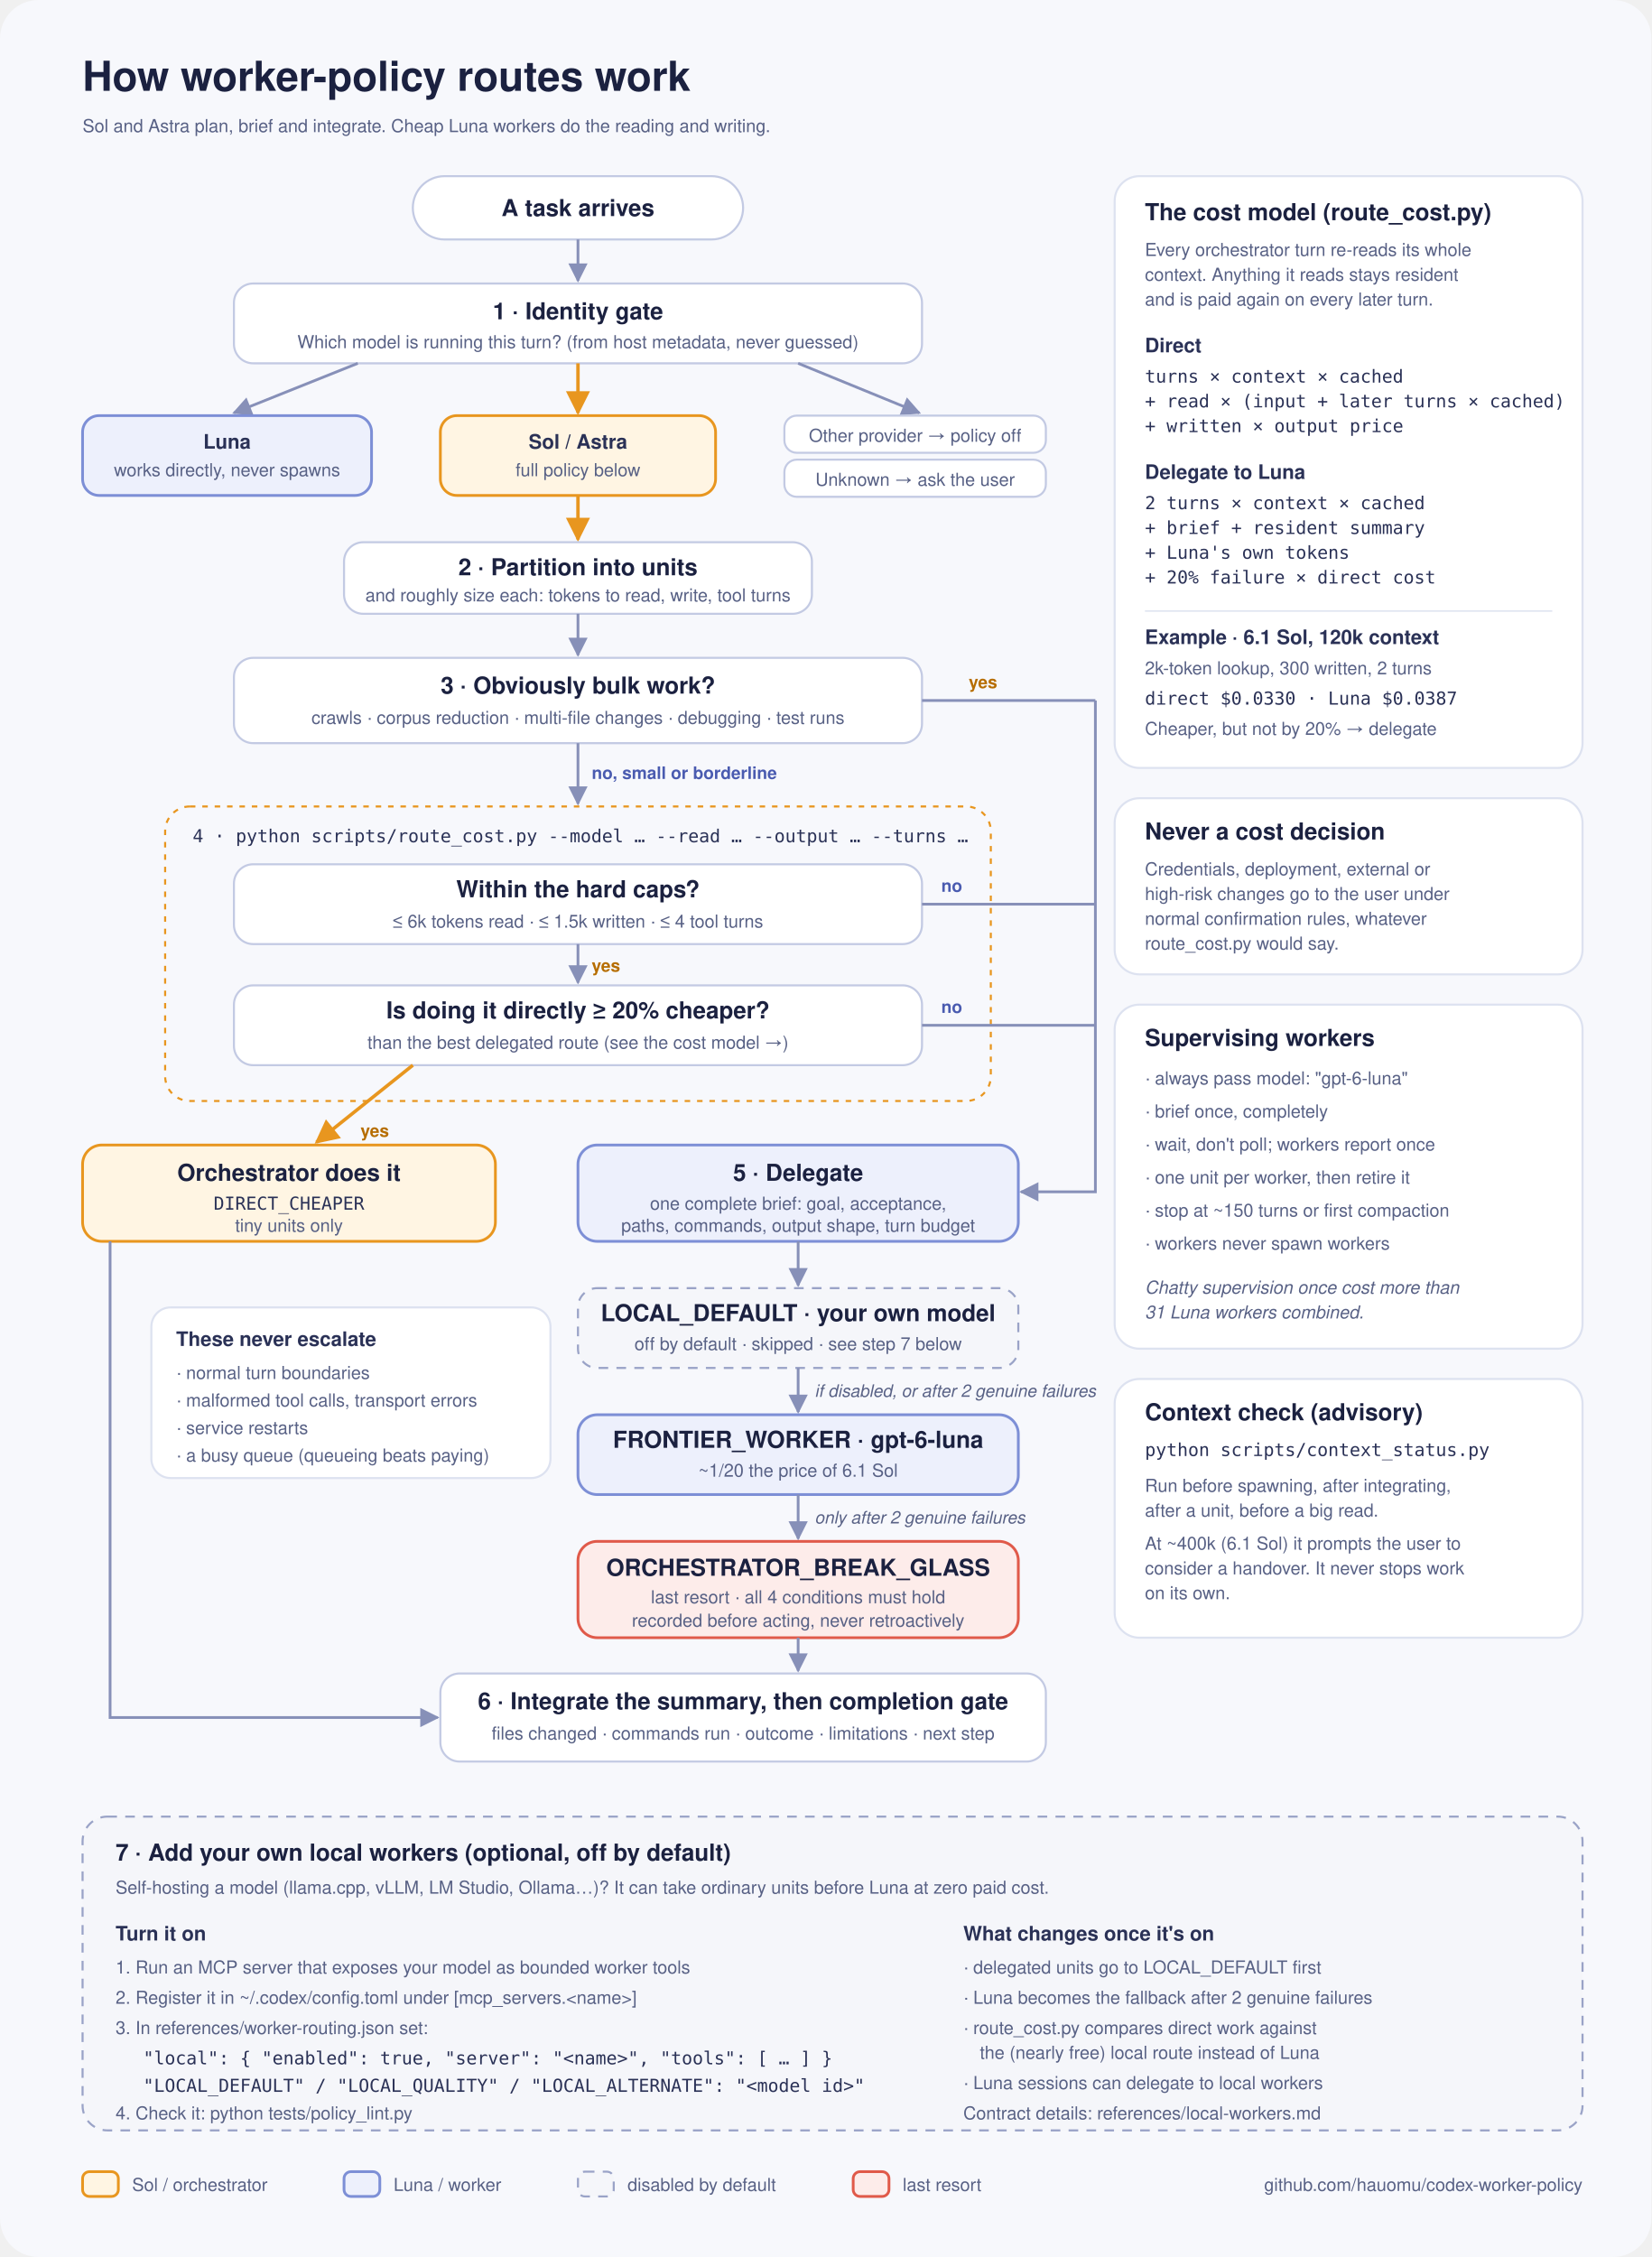
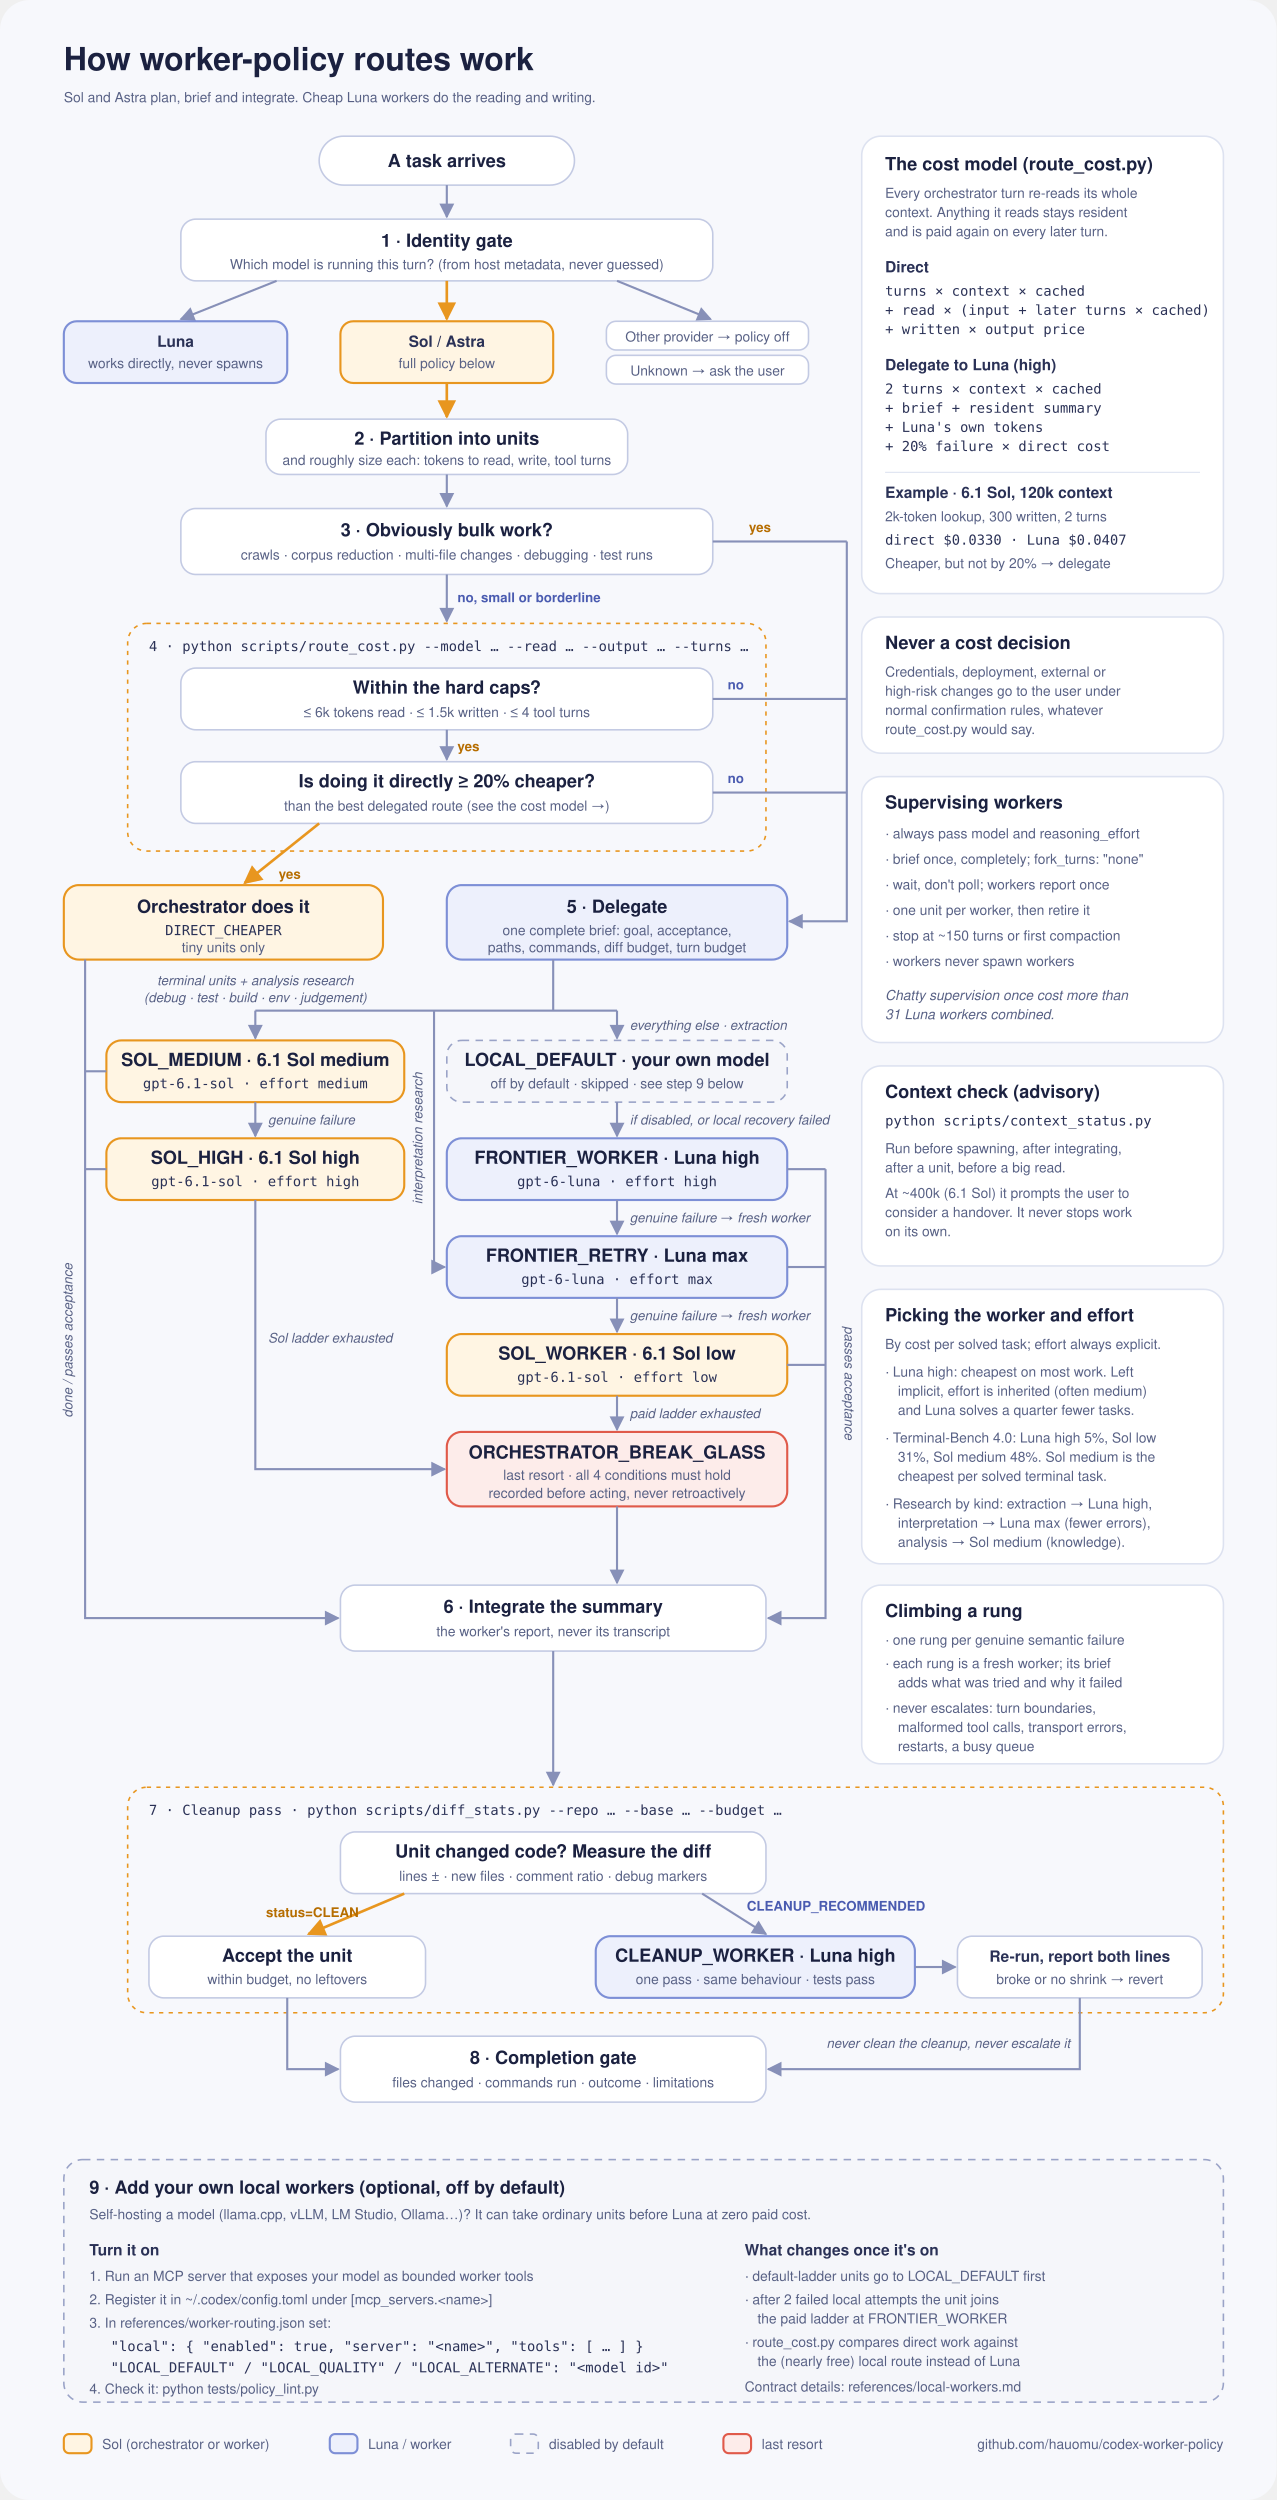
- <svg xmlns="http://www.w3.org/2000/svg" viewBox="0 0 1200 1640" width="1200" height="1640" role="img" aria-labelledby="title desc" font-family="Segoe UI, Helvetica, Arial, sans-serif">
+ <svg xmlns="http://www.w3.org/2000/svg" viewBox="0 0 1200 2350" width="1200" height="2350" role="img" aria-labelledby="title desc" font-family="Segoe UI, Helvetica, Arial, sans-serif">
  <defs>
    <marker id="arr" viewBox="0 0 10 10" refX="9" refY="5" markerWidth="7" markerHeight="7" orient="auto-start-reverse">
      <path d="M0 0 L10 5 L0 10 z" fill="#8790b8" />
    </marker>
    <marker id="arrGold" viewBox="0 0 10 10" refX="9" refY="5" markerWidth="7" markerHeight="7" orient="auto-start-reverse">
      <path d="M0 0 L10 5 L0 10 z" fill="#e8961f" />
    </marker>
    <style>
      .node { fill: #ffffff; stroke: #c3cae3; stroke-width: 1.5; }
      .sol { fill: #fff5e3; stroke: #e8961f; stroke-width: 2; }
      .luna { fill: #edf0fc; stroke: #7d8fd6; stroke-width: 2; }
      .off { fill: #f5f6fa; stroke: #9aa3c7; stroke-width: 1.5; stroke-dasharray: 7 6; }
      .glass { fill: #fdecea; stroke: #e05a4a; stroke-width: 2; }
      .panel { fill: #ffffff; stroke: #dde2f0; stroke-width: 1.5; }
      .h { fill: #1b2140; font-size: 17px; font-weight: 600; }
      .t { fill: #2a3156; font-size: 14.5px; }
      .s { fill: #586185; font-size: 13px; }
      .m { fill: #2a3156; font-size: 13px; font-family: Consolas, Menlo, monospace; }
      .lab { fill: #586185; font-size: 12.5px; font-style: italic; }
      .yes { fill: #b66d00; font-size: 12.5px; font-weight: 600; }
      .no { fill: #4a5bb0; font-size: 12.5px; font-weight: 600; }
      .line { stroke: #8790b8; stroke-width: 2; fill: none; }
      .gold { stroke: #e8961f; stroke-width: 2.5; fill: none; }
    </style>
  </defs>
-   <rect width="1200" height="1640" rx="28" fill="#f7f8fc" />
+   <rect width="1200" height="2350" rx="28" fill="#f7f8fc" />
  <text x="60" y="66" fill="#1b2140" font-size="30" font-weight="700">How worker-policy routes work</text>
  <text x="60" y="96" class="s" font-size="15">Sol and Astra plan, brief and integrate. Cheap Luna workers do the reading and writing.</text>
  <rect x="300" y="128" width="240" height="46" rx="23" class="node" />
  <text x="420" y="157" class="h" text-anchor="middle">A task arrives</text>
  <path d="M420 174 L420 204" class="line" marker-end="url(#arr)" />
  <rect x="170" y="206" width="500" height="58" rx="14" class="node" />
  <text x="420" y="232" class="h" text-anchor="middle">1 · Identity gate</text>
  <text x="420" y="253" class="s" text-anchor="middle">Which model is running this turn? (from host metadata, never guessed)</text>
  <path d="M260 264 L170 300" class="line" marker-end="url(#arr)" />
  <path d="M420 264 L420 300" class="gold" marker-end="url(#arrGold)" />
  <path d="M580 264 L668 300" class="line" marker-end="url(#arr)" />
  <rect x="60" y="302" width="210" height="58" rx="12" class="luna" />
  <text x="165" y="326" class="t" text-anchor="middle" font-weight="600">Luna</text>
  <text x="165" y="346" class="s" text-anchor="middle">works directly, never spawns</text>
  <rect x="320" y="302" width="200" height="58" rx="12" class="sol" />
  <text x="420" y="326" class="t" text-anchor="middle" font-weight="600">Sol / Astra</text>
  <text x="420" y="346" class="s" text-anchor="middle">full policy below</text>
  <rect x="570" y="302" width="190" height="27" rx="9" class="node" />
  <text x="665" y="321" class="s" text-anchor="middle">Other provider → policy off</text>
  <rect x="570" y="334" width="190" height="27" rx="9" class="node" />
  <text x="665" y="353" class="s" text-anchor="middle">Unknown → ask the user</text>
  <path d="M420 360 L420 392" class="gold" marker-end="url(#arrGold)" />
  <rect x="250" y="394" width="340" height="52" rx="14" class="node" />
  <text x="420" y="418" class="h" text-anchor="middle">2 · Partition into units</text>
  <text x="420" y="437" class="s" text-anchor="middle">and roughly size each: tokens to read, write, tool turns</text>
  <path d="M420 446 L420 476" class="line" marker-end="url(#arr)" />
  <rect x="170" y="478" width="500" height="62" rx="14" class="node" />
  <text x="420" y="504" class="h" text-anchor="middle">3 · Obviously bulk work?</text>
  <text x="420" y="526" class="s" text-anchor="middle">crawls · corpus reduction · multi-file changes · debugging · test runs</text>
  <path d="M670 509 L796 509" class="line" />
  <text x="704" y="500" class="yes">yes</text>
  <path d="M420 540 L420 584" class="line" marker-end="url(#arr)" />
  <text x="430" y="566" class="no">no, small or borderline</text>
  <rect x="120" y="586" width="600" height="214" rx="18" fill="none" stroke="#e8961f" stroke-width="1.5" stroke-dasharray="4 5" />
  <text x="140" y="612" class="m" fill="#b66d00">4 · python scripts/route_cost.py --model … --read … --output … --turns …</text>
  <rect x="170" y="628" width="500" height="58" rx="14" class="node" />
  <text x="420" y="652" class="h" text-anchor="middle">Within the hard caps?</text>
  <text x="420" y="674" class="s" text-anchor="middle">≤ 6k tokens read · ≤ 1.5k written · ≤ 4 tool turns</text>
  <path d="M670 657 L796 657" class="line" />
  <text x="684" y="648" class="no">no</text>
  <path d="M420 686 L420 714" class="line" marker-end="url(#arr)" />
  <text x="430" y="706" class="yes">yes</text>
  <rect x="170" y="716" width="500" height="58" rx="14" class="node" />
  <text x="420" y="740" class="h" text-anchor="middle">Is doing it directly ≥ 20% cheaper?</text>
  <text x="420" y="762" class="s" text-anchor="middle">than the best delegated route (see the cost model →)</text>
  <path d="M670 745 L796 745" class="line" />
  <text x="684" y="736" class="no">no</text>
  <path d="M300 774 L230 830" class="gold" marker-end="url(#arrGold)" />
  <text x="262" y="826" class="yes">yes</text>
  <rect x="60" y="832" width="300" height="70" rx="14" class="sol" />
  <text x="210" y="858" class="h" text-anchor="middle">Orchestrator does it</text>
  <text x="210" y="879" class="m" text-anchor="middle" fill="#b66d00">DIRECT_CHEAPER</text>
  <text x="210" y="895" class="s" text-anchor="middle">tiny units only</text>
  <path d="M796 509 L796 866 L742 866" class="line" marker-end="url(#arr)" />
  <rect x="420" y="832" width="320" height="70" rx="14" class="luna" />
  <text x="580" y="858" class="h" text-anchor="middle">5 · Delegate</text>
  <text x="580" y="879" class="s" text-anchor="middle">one complete brief: goal, acceptance,</text>
-   <text x="580" y="895" class="s" text-anchor="middle">paths, commands, output shape, turn budget</text>
-   <path d="M580 902 L580 934" class="line" marker-end="url(#arr)" />
-   <rect x="420" y="936" width="320" height="58" rx="14" class="off" />
-   <text x="580" y="960" class="h" text-anchor="middle" fill="#5e6690">LOCAL_DEFAULT · your own model</text>
-   <text x="580" y="981" class="s" text-anchor="middle">off by default · skipped · see step 7 below</text>
-   <path d="M580 994 L580 1026" class="line" marker-end="url(#arr)" />
-   <text x="592" y="1015" class="lab">if disabled, or after 2 genuine failures</text>
-   <rect x="420" y="1028" width="320" height="58" rx="14" class="luna" />
-   <text x="580" y="1052" class="h" text-anchor="middle">FRONTIER_WORKER · gpt-6-luna</text>
-   <text x="580" y="1073" class="s" text-anchor="middle">~1/20 the price of 6.1 Sol</text>
-   <path d="M580 1086 L580 1118" class="line" marker-end="url(#arr)" />
-   <text x="592" y="1107" class="lab">only after 2 genuine failures</text>
-   <rect x="420" y="1120" width="320" height="70" rx="14" class="glass" />
-   <text x="580" y="1145" class="h" text-anchor="middle">ORCHESTRATOR_BREAK_GLASS</text>
-   <text x="580" y="1165" class="s" text-anchor="middle">last resort · all 4 conditions must hold</text>
-   <text x="580" y="1182" class="s" text-anchor="middle">recorded before acting, never retroactively</text>
-   <rect x="110" y="950" width="290" height="124" rx="14" class="panel" />
-   <text x="128" y="978" class="t" font-weight="600">These never escalate</text>
-   <text x="128" y="1002" class="s">· normal turn boundaries</text>
-   <text x="128" y="1022" class="s">· malformed tool calls, transport errors</text>
-   <text x="128" y="1042" class="s">· service restarts</text>
-   <text x="128" y="1062" class="s">· a busy queue (queueing beats paying)</text>
-   <path d="M80 902 L80 1248 L318 1248" class="line" marker-end="url(#arr)" />
-   <path d="M580 1190 L580 1214" class="line" marker-end="url(#arr)" />
-   <rect x="320" y="1216" width="440" height="64" rx="14" class="node" />
-   <text x="540" y="1242" class="h" text-anchor="middle">6 · Integrate the summary, then completion gate</text>
-   <text x="540" y="1264" class="s" text-anchor="middle">files changed · commands run · outcome · limitations · next step</text>
+   <text x="580" y="895" class="s" text-anchor="middle">paths, commands, diff budget, turn budget</text>
+   <path d="M520 902 L520 950" class="line" />
+   <path d="M240 950 L580 950" class="line" />
+   <text x="240" y="926" class="lab" text-anchor="middle">terminal units + analysis research</text>
+   <text x="240" y="942" class="lab" text-anchor="middle">(debug · test · build · env · judgement)</text>
+   <path d="M240 950 L240 976" class="line" marker-end="url(#arr)" />
+   <path d="M580 950 L580 976" class="line" marker-end="url(#arr)" />
+   <text x="592" y="968" class="lab">everything else · extraction</text>
+   <path d="M408 950 L408 1191 L418 1191" class="line" marker-end="url(#arr)" />
+   <text x="397" y="1070" class="lab" text-anchor="middle" transform="rotate(-90 397 1070)">interpretation research</text>
+   <rect x="100" y="978" width="280" height="58" rx="14" class="sol" />
+   <text x="240" y="1002" class="h" text-anchor="middle">SOL_MEDIUM · 6.1 Sol medium</text>
+   <text x="240" y="1023" class="m" text-anchor="middle">gpt-6.1-sol · effort medium</text>
+   <path d="M240 1036 L240 1068" class="line" marker-end="url(#arr)" />
+   <text x="252" y="1057" class="lab">genuine failure</text>
+   <rect x="100" y="1070" width="280" height="58" rx="14" class="sol" />
+   <text x="240" y="1094" class="h" text-anchor="middle">SOL_HIGH · 6.1 Sol high</text>
+   <text x="240" y="1115" class="m" text-anchor="middle">gpt-6.1-sol · effort high</text>
+   <path d="M240 1128 L240 1381 L418 1381" class="line" marker-end="url(#arr)" />
+   <text x="252" y="1262" class="lab">Sol ladder exhausted</text>
+   <rect x="420" y="978" width="320" height="58" rx="14" class="off" />
+   <text x="580" y="1002" class="h" text-anchor="middle" fill="#5e6690">LOCAL_DEFAULT · your own model</text>
+   <text x="580" y="1023" class="s" text-anchor="middle">off by default · skipped · see step 9 below</text>
+   <path d="M580 1036 L580 1068" class="line" marker-end="url(#arr)" />
+   <text x="592" y="1057" class="lab">if disabled, or local recovery failed</text>
+   <rect x="420" y="1070" width="320" height="58" rx="14" class="luna" />
+   <text x="580" y="1094" class="h" text-anchor="middle">FRONTIER_WORKER · Luna high</text>
+   <text x="580" y="1115" class="m" text-anchor="middle">gpt-6-luna · effort high</text>
+   <path d="M580 1128 L580 1160" class="line" marker-end="url(#arr)" />
+   <text x="592" y="1149" class="lab">genuine failure → fresh worker</text>
+   <rect x="420" y="1162" width="320" height="58" rx="14" class="luna" />
+   <text x="580" y="1186" class="h" text-anchor="middle">FRONTIER_RETRY · Luna max</text>
+   <text x="580" y="1207" class="m" text-anchor="middle">gpt-6-luna · effort max</text>
+   <path d="M580 1220 L580 1252" class="line" marker-end="url(#arr)" />
+   <text x="592" y="1241" class="lab">genuine failure → fresh worker</text>
+   <rect x="420" y="1254" width="320" height="58" rx="14" class="sol" />
+   <text x="580" y="1278" class="h" text-anchor="middle">SOL_WORKER · 6.1 Sol low</text>
+   <text x="580" y="1299" class="m" text-anchor="middle">gpt-6.1-sol · effort low</text>
+   <path d="M580 1312 L580 1344" class="line" marker-end="url(#arr)" />
+   <text x="592" y="1333" class="lab">paid ladder exhausted</text>
+   <rect x="420" y="1346" width="320" height="70" rx="14" class="glass" />
+   <text x="580" y="1371" class="h" text-anchor="middle">ORCHESTRATOR_BREAK_GLASS</text>
+   <text x="580" y="1391" class="s" text-anchor="middle">last resort · all 4 conditions must hold</text>
+   <text x="580" y="1408" class="s" text-anchor="middle">recorded before acting, never retroactively</text>
+   <path d="M740 1099 L776 1099" class="line" />
+   <path d="M740 1191 L776 1191" class="line" />
+   <path d="M740 1283 L776 1283" class="line" />
+   <path d="M776 1099 L776 1521 L722 1521" class="line" marker-end="url(#arr)" />
+   <text x="794" y="1300" class="lab" text-anchor="middle" transform="rotate(90 794 1300)">passes acceptance</text>
+   <path d="M100 1007 L80 1007" class="line" />
+   <path d="M100 1099 L80 1099" class="line" />
+   <path d="M80 902 L80 1521 L318 1521" class="line" marker-end="url(#arr)" />
+   <text x="68" y="1260" class="lab" text-anchor="middle" transform="rotate(-90 68 1260)">done / passes acceptance</text>
+   <path d="M580 1416 L580 1488" class="line" marker-end="url(#arr)" />
+   <rect x="320" y="1490" width="400" height="62" rx="14" class="node" />
+   <text x="520" y="1516" class="h" text-anchor="middle">6 · Integrate the summary</text>
+   <text x="520" y="1538" class="s" text-anchor="middle">the worker's report, never its transcript</text>
+   <path d="M520 1552 L520 1678" class="line" marker-end="url(#arr)" />
+   <rect x="120" y="1680" width="1030" height="212" rx="18" fill="none" stroke="#e8961f" stroke-width="1.5" stroke-dasharray="4 5" />
+   <text x="140" y="1706" class="m" fill="#b66d00">7 · Cleanup pass · python scripts/diff_stats.py --repo … --base … --budget …</text>
+   <rect x="320" y="1722" width="400" height="58" rx="14" class="node" />
+   <text x="520" y="1746" class="h" text-anchor="middle">Unit changed code? Measure the diff</text>
+   <text x="520" y="1768" class="s" text-anchor="middle">lines ± · new files · comment ratio · debug markers</text>
+   <path d="M380 1780 L290 1818" class="gold" marker-end="url(#arrGold)" />
+   <text x="250" y="1802" class="yes">status=CLEAN</text>
+   <rect x="140" y="1820" width="260" height="58" rx="14" class="node" />
+   <text x="270" y="1844" class="h" text-anchor="middle">Accept the unit</text>
+   <text x="270" y="1865" class="s" text-anchor="middle">within budget, no leftovers</text>
+   <path d="M660 1780 L720 1818" class="line" marker-end="url(#arr)" />
+   <text x="702" y="1796" class="no">CLEANUP_RECOMMENDED</text>
+   <rect x="560" y="1820" width="300" height="58" rx="14" class="luna" />
+   <text x="710" y="1844" class="h" text-anchor="middle">CLEANUP_WORKER · Luna high</text>
+   <text x="710" y="1865" class="s" text-anchor="middle">one pass · same behaviour · tests pass</text>
+   <path d="M860 1849 L898 1849" class="line" marker-end="url(#arr)" />
+   <rect x="900" y="1820" width="230" height="58" rx="14" class="node" />
+   <text x="1015" y="1844" class="t" text-anchor="middle" font-weight="600">Re-run, report both lines</text>
+   <text x="1015" y="1865" class="s" text-anchor="middle">broke or no shrink → revert</text>
+   <path d="M270 1878 L270 1945 L318 1945" class="line" marker-end="url(#arr)" />
+   <path d="M1015 1878 L1015 1945 L722 1945" class="line" marker-end="url(#arr)" />
+   <text x="1006" y="1925" class="lab" text-anchor="end">never clean the cleanup, never escalate it</text>
+   <rect x="320" y="1914" width="400" height="62" rx="14" class="node" />
+   <text x="520" y="1940" class="h" text-anchor="middle">8 · Completion gate</text>
+   <text x="520" y="1962" class="s" text-anchor="middle">files changed · commands run · outcome · limitations</text>
  <rect x="810" y="128" width="340" height="430" rx="18" class="panel" />
  <text x="832" y="160" class="h">The cost model (route_cost.py)</text>
  <text x="832" y="186" class="s">Every orchestrator turn re-reads its whole</text>
  <text x="832" y="204" class="s">context. Anything it reads stays resident</text>
  <text x="832" y="222" class="s">and is paid again on every later turn.</text>
  <text x="832" y="256" class="t" font-weight="600" fill="#b66d00">Direct</text>
  <text x="832" y="278" class="m">turns × context × cached</text>
  <text x="832" y="296" class="m">+ read × (input + later turns × cached)</text>
  <text x="832" y="314" class="m">+ written × output price</text>
-   <text x="832" y="348" class="t" font-weight="600" fill="#4a5bb0">Delegate to Luna</text>
+   <text x="832" y="348" class="t" font-weight="600" fill="#4a5bb0">Delegate to Luna (high)</text>
  <text x="832" y="370" class="m">2 turns × context × cached</text>
  <text x="832" y="388" class="m">+ brief + resident summary</text>
  <text x="832" y="406" class="m">+ Luna's own tokens</text>
  <text x="832" y="424" class="m">+ 20% failure × direct cost</text>
  <line x1="832" y1="444" x2="1128" y2="444" stroke="#dde2f0" />
  <text x="832" y="468" class="t" font-weight="600">Example · 6.1 Sol, 120k context</text>
  <text x="832" y="490" class="s">2k-token lookup, 300 written, 2 turns</text>
-   <text x="832" y="512" class="m">direct $0.0330 · Luna $0.0387</text>
+   <text x="832" y="512" class="m">direct $0.0330 · Luna $0.0407</text>
  <text x="832" y="534" class="s">Cheaper, but not by 20% → delegate</text>
  <rect x="810" y="580" width="340" height="128" rx="18" class="panel" />
  <text x="832" y="610" class="h">Never a cost decision</text>
  <text x="832" y="636" class="s">Credentials, deployment, external or</text>
  <text x="832" y="654" class="s">high-risk changes go to the user under</text>
  <text x="832" y="672" class="s">normal confirmation rules, whatever</text>
  <text x="832" y="690" class="s">route_cost.py would say.</text>
  <rect x="810" y="730" width="340" height="250" rx="18" class="panel" />
  <text x="832" y="760" class="h">Supervising workers</text>
-   <text x="832" y="788" class="s">· always pass model: "gpt-6-luna"</text>
-   <text x="832" y="812" class="s">· brief once, completely</text>
+   <text x="832" y="788" class="s">· always pass model and reasoning_effort</text>
+   <text x="832" y="812" class="s">· brief once, completely; fork_turns: "none"</text>
  <text x="832" y="836" class="s">· wait, don't poll; workers report once</text>
  <text x="832" y="860" class="s">· one unit per worker, then retire it</text>
  <text x="832" y="884" class="s">· stop at ~150 turns or first compaction</text>
  <text x="832" y="908" class="s">· workers never spawn workers</text>
  <text x="832" y="940" class="s" font-style="italic">Chatty supervision once cost more than</text>
  <text x="832" y="958" class="s" font-style="italic">31 Luna workers combined.</text>
  <rect x="810" y="1002" width="340" height="188" rx="18" class="panel" />
  <text x="832" y="1032" class="h">Context check (advisory)</text>
  <text x="832" y="1058" class="m">python scripts/context_status.py</text>
  <text x="832" y="1084" class="s">Run before spawning, after integrating,</text>
  <text x="832" y="1102" class="s">after a unit, before a big read.</text>
  <text x="832" y="1126" class="s">At ~400k (6.1 Sol) it prompts the user to</text>
  <text x="832" y="1144" class="s">consider a handover. It never stops work</text>
  <text x="832" y="1162" class="s">on its own.</text>
-   <rect x="60" y="1320" width="1090" height="228" rx="18" class="off" fill="#fafbfe" />
-   <text x="84" y="1352" class="h">7 · Add your own local workers (optional, off by default)</text>
-   <text x="84" y="1376" class="s">Self-hosting a model (llama.cpp, vLLM, LM Studio, Ollama…)? It can take ordinary units before Luna at zero paid cost.</text>
-   <text x="84" y="1410" class="t" font-weight="600">Turn it on</text>
-   <text x="84" y="1434" class="s">1. Run an MCP server that exposes your model as bounded worker tools</text>
-   <text x="84" y="1456" class="s">2. Register it in ~/.codex/config.toml under [mcp_servers.&lt;name&gt;]</text>
-   <text x="84" y="1478" class="s">3. In references/worker-routing.json set:</text>
-   <text x="104" y="1500" class="m">"local": { "enabled": true, "server": "&lt;name&gt;", "tools": [ … ] }</text>
-   <text x="104" y="1520" class="m">"LOCAL_DEFAULT" / "LOCAL_QUALITY" / "LOCAL_ALTERNATE": "&lt;model id&gt;"</text>
-   <text x="84" y="1540" class="s">4. Check it: python tests/policy_lint.py</text>
-   <text x="700" y="1410" class="t" font-weight="600">What changes once it's on</text>
-   <text x="700" y="1434" class="s">· delegated units go to LOCAL_DEFAULT first</text>
-   <text x="700" y="1456" class="s">· Luna becomes the fallback after 2 genuine failures</text>
-   <text x="700" y="1478" class="s">· route_cost.py compares direct work against</text>
-   <text x="712" y="1496" class="s">the (nearly free) local route instead of Luna</text>
-   <text x="700" y="1518" class="s">· Luna sessions can delegate to local workers</text>
-   <text x="700" y="1540" class="s">Contract details: references/local-workers.md</text>
-   <g transform="translate(60 1578)">
+   <rect x="810" y="1212" width="340" height="258" rx="18" class="panel" />
+   <text x="832" y="1242" class="h">Picking the worker and effort</text>
+   <text x="832" y="1268" class="s">By cost per solved task; effort always explicit.</text>
+   <text x="832" y="1294" class="s">· Luna high: cheapest on most work. Left</text>
+   <text x="844" y="1312" class="s">implicit, effort is inherited (often medium)</text>
+   <text x="844" y="1330" class="s">and Luna solves a quarter fewer tasks.</text>
+   <text x="832" y="1356" class="s">· Terminal-Bench 4.0: Luna high 5%, Sol low</text>
+   <text x="844" y="1374" class="s">31%, Sol medium 48%. Sol medium is the</text>
+   <text x="844" y="1392" class="s">cheapest per solved terminal task.</text>
+   <text x="832" y="1418" class="s">· Research by kind: extraction → Luna high,</text>
+   <text x="844" y="1436" class="s">interpretation → Luna max (fewer errors),</text>
+   <text x="844" y="1454" class="s">analysis → Sol medium (knowledge).</text>
+   <rect x="810" y="1490" width="340" height="168" rx="18" class="panel" />
+   <text x="832" y="1520" class="h">Climbing a rung</text>
+   <text x="832" y="1546" class="s">· one rung per genuine semantic failure</text>
+   <text x="832" y="1568" class="s">· each rung is a fresh worker; its brief</text>
+   <text x="844" y="1586" class="s">adds what was tried and why it failed</text>
+   <text x="832" y="1610" class="s">· never escalates: turn boundaries,</text>
+   <text x="844" y="1628" class="s">malformed tool calls, transport errors,</text>
+   <text x="844" y="1646" class="s">restarts, a busy queue</text>
+   <rect x="60" y="2030" width="1090" height="228" rx="18" class="off" fill="#fafbfe" />
+   <text x="84" y="2062" class="h">9 · Add your own local workers (optional, off by default)</text>
+   <text x="84" y="2086" class="s">Self-hosting a model (llama.cpp, vLLM, LM Studio, Ollama…)? It can take ordinary units before Luna at zero paid cost.</text>
+   <text x="84" y="2120" class="t" font-weight="600">Turn it on</text>
+   <text x="84" y="2144" class="s">1. Run an MCP server that exposes your model as bounded worker tools</text>
+   <text x="84" y="2166" class="s">2. Register it in ~/.codex/config.toml under [mcp_servers.&lt;name&gt;]</text>
+   <text x="84" y="2188" class="s">3. In references/worker-routing.json set:</text>
+   <text x="104" y="2210" class="m">"local": { "enabled": true, "server": "&lt;name&gt;", "tools": [ … ] }</text>
+   <text x="104" y="2230" class="m">"LOCAL_DEFAULT" / "LOCAL_QUALITY" / "LOCAL_ALTERNATE": "&lt;model id&gt;"</text>
+   <text x="84" y="2250" class="s">4. Check it: python tests/policy_lint.py</text>
+   <text x="700" y="2120" class="t" font-weight="600">What changes once it's on</text>
+   <text x="700" y="2144" class="s">· default-ladder units go to LOCAL_DEFAULT first</text>
+   <text x="700" y="2166" class="s">· after 2 failed local attempts the unit joins</text>
+   <text x="712" y="2184" class="s">the paid ladder at FRONTIER_WORKER</text>
+   <text x="700" y="2206" class="s">· route_cost.py compares direct work against</text>
+   <text x="712" y="2224" class="s">the (nearly free) local route instead of Luna</text>
+   <text x="700" y="2248" class="s">Contract details: references/local-workers.md</text>
+   <g transform="translate(60 2288)">
    <rect width="26" height="18" rx="5" class="sol" />
-     <text x="36" y="14" class="s">Sol / orchestrator</text>
-     <rect x="190" width="26" height="18" rx="5" class="luna" />
-     <text x="226" y="14" class="s">Luna / worker</text>
-     <rect x="360" width="26" height="18" rx="5" class="off" />
-     <text x="396" y="14" class="s">disabled by default</text>
-     <rect x="560" width="26" height="18" rx="5" class="glass" />
-     <text x="596" y="14" class="s">last resort</text>
+     <text x="36" y="14" class="s">Sol (orchestrator or worker)</text>
+     <rect x="250" width="26" height="18" rx="5" class="luna" />
+     <text x="286" y="14" class="s">Luna / worker</text>
+     <rect x="420" width="26" height="18" rx="5" class="off" />
+     <text x="456" y="14" class="s">disabled by default</text>
+     <rect x="620" width="26" height="18" rx="5" class="glass" />
+     <text x="656" y="14" class="s">last resort</text>
  </g>
-   <text x="1150" y="1592" class="s" text-anchor="end">github.com/hauomu/codex-worker-policy</text>
+   <text x="1150" y="2302" class="s" text-anchor="end">github.com/hauomu/codex-worker-policy</text>
</svg>
